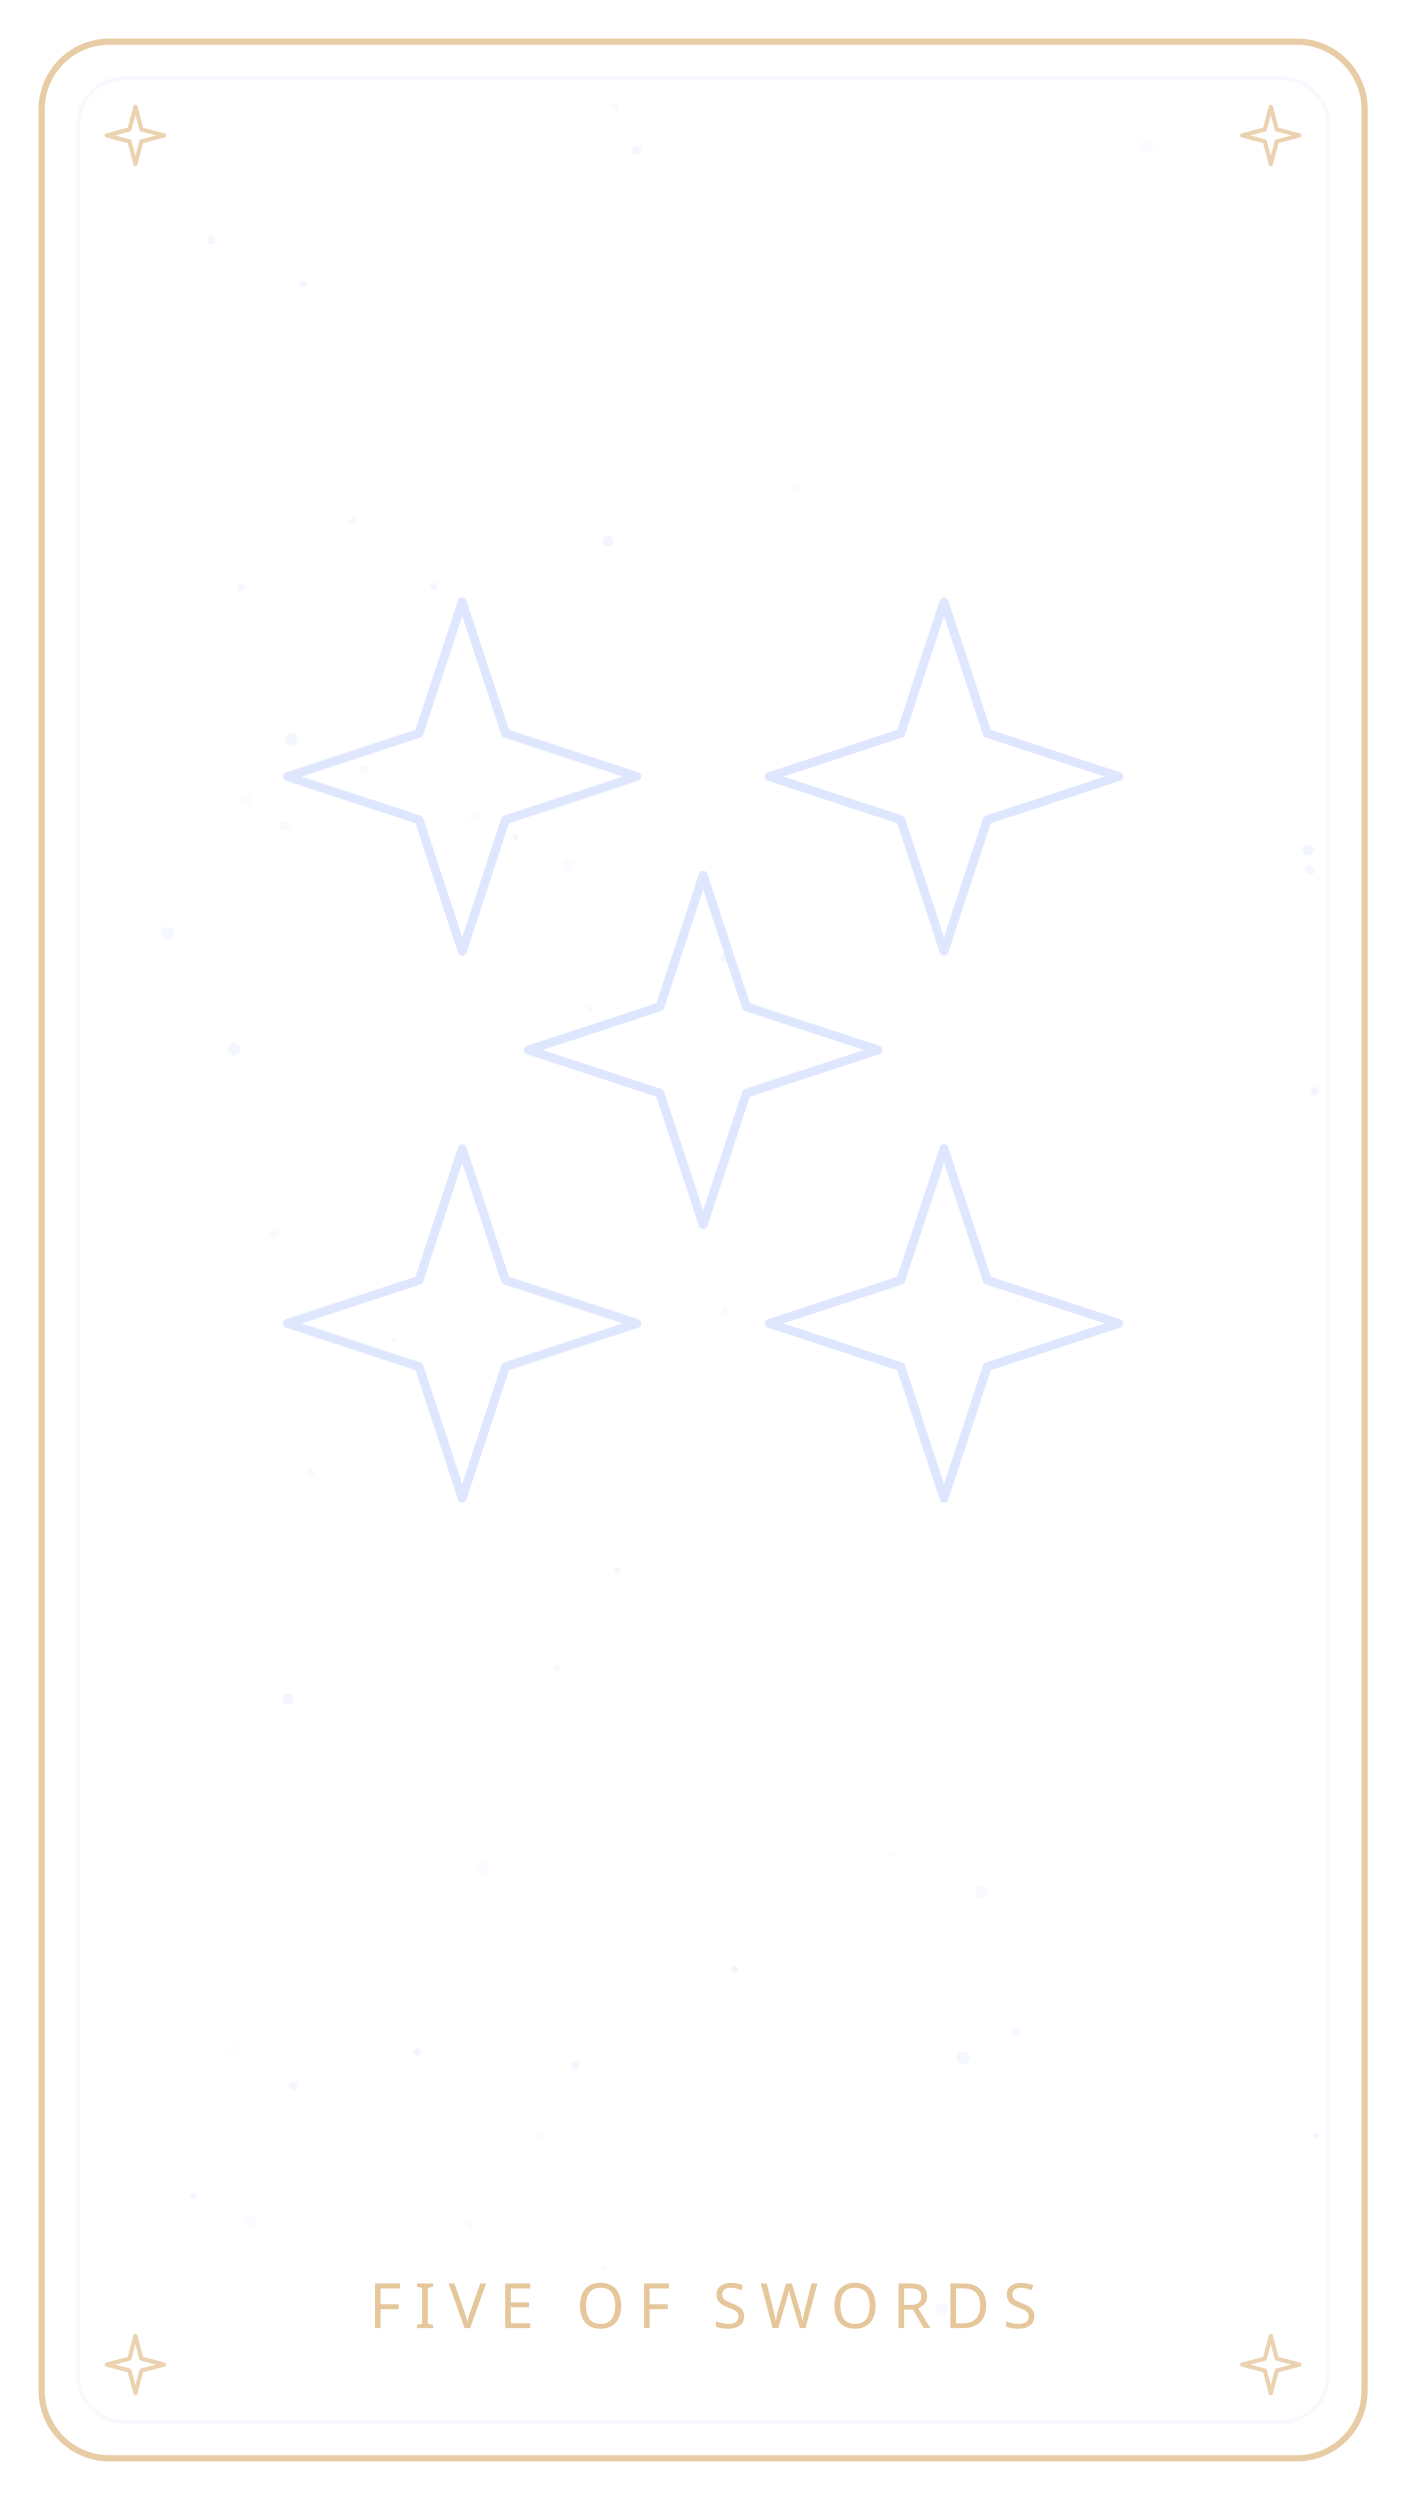
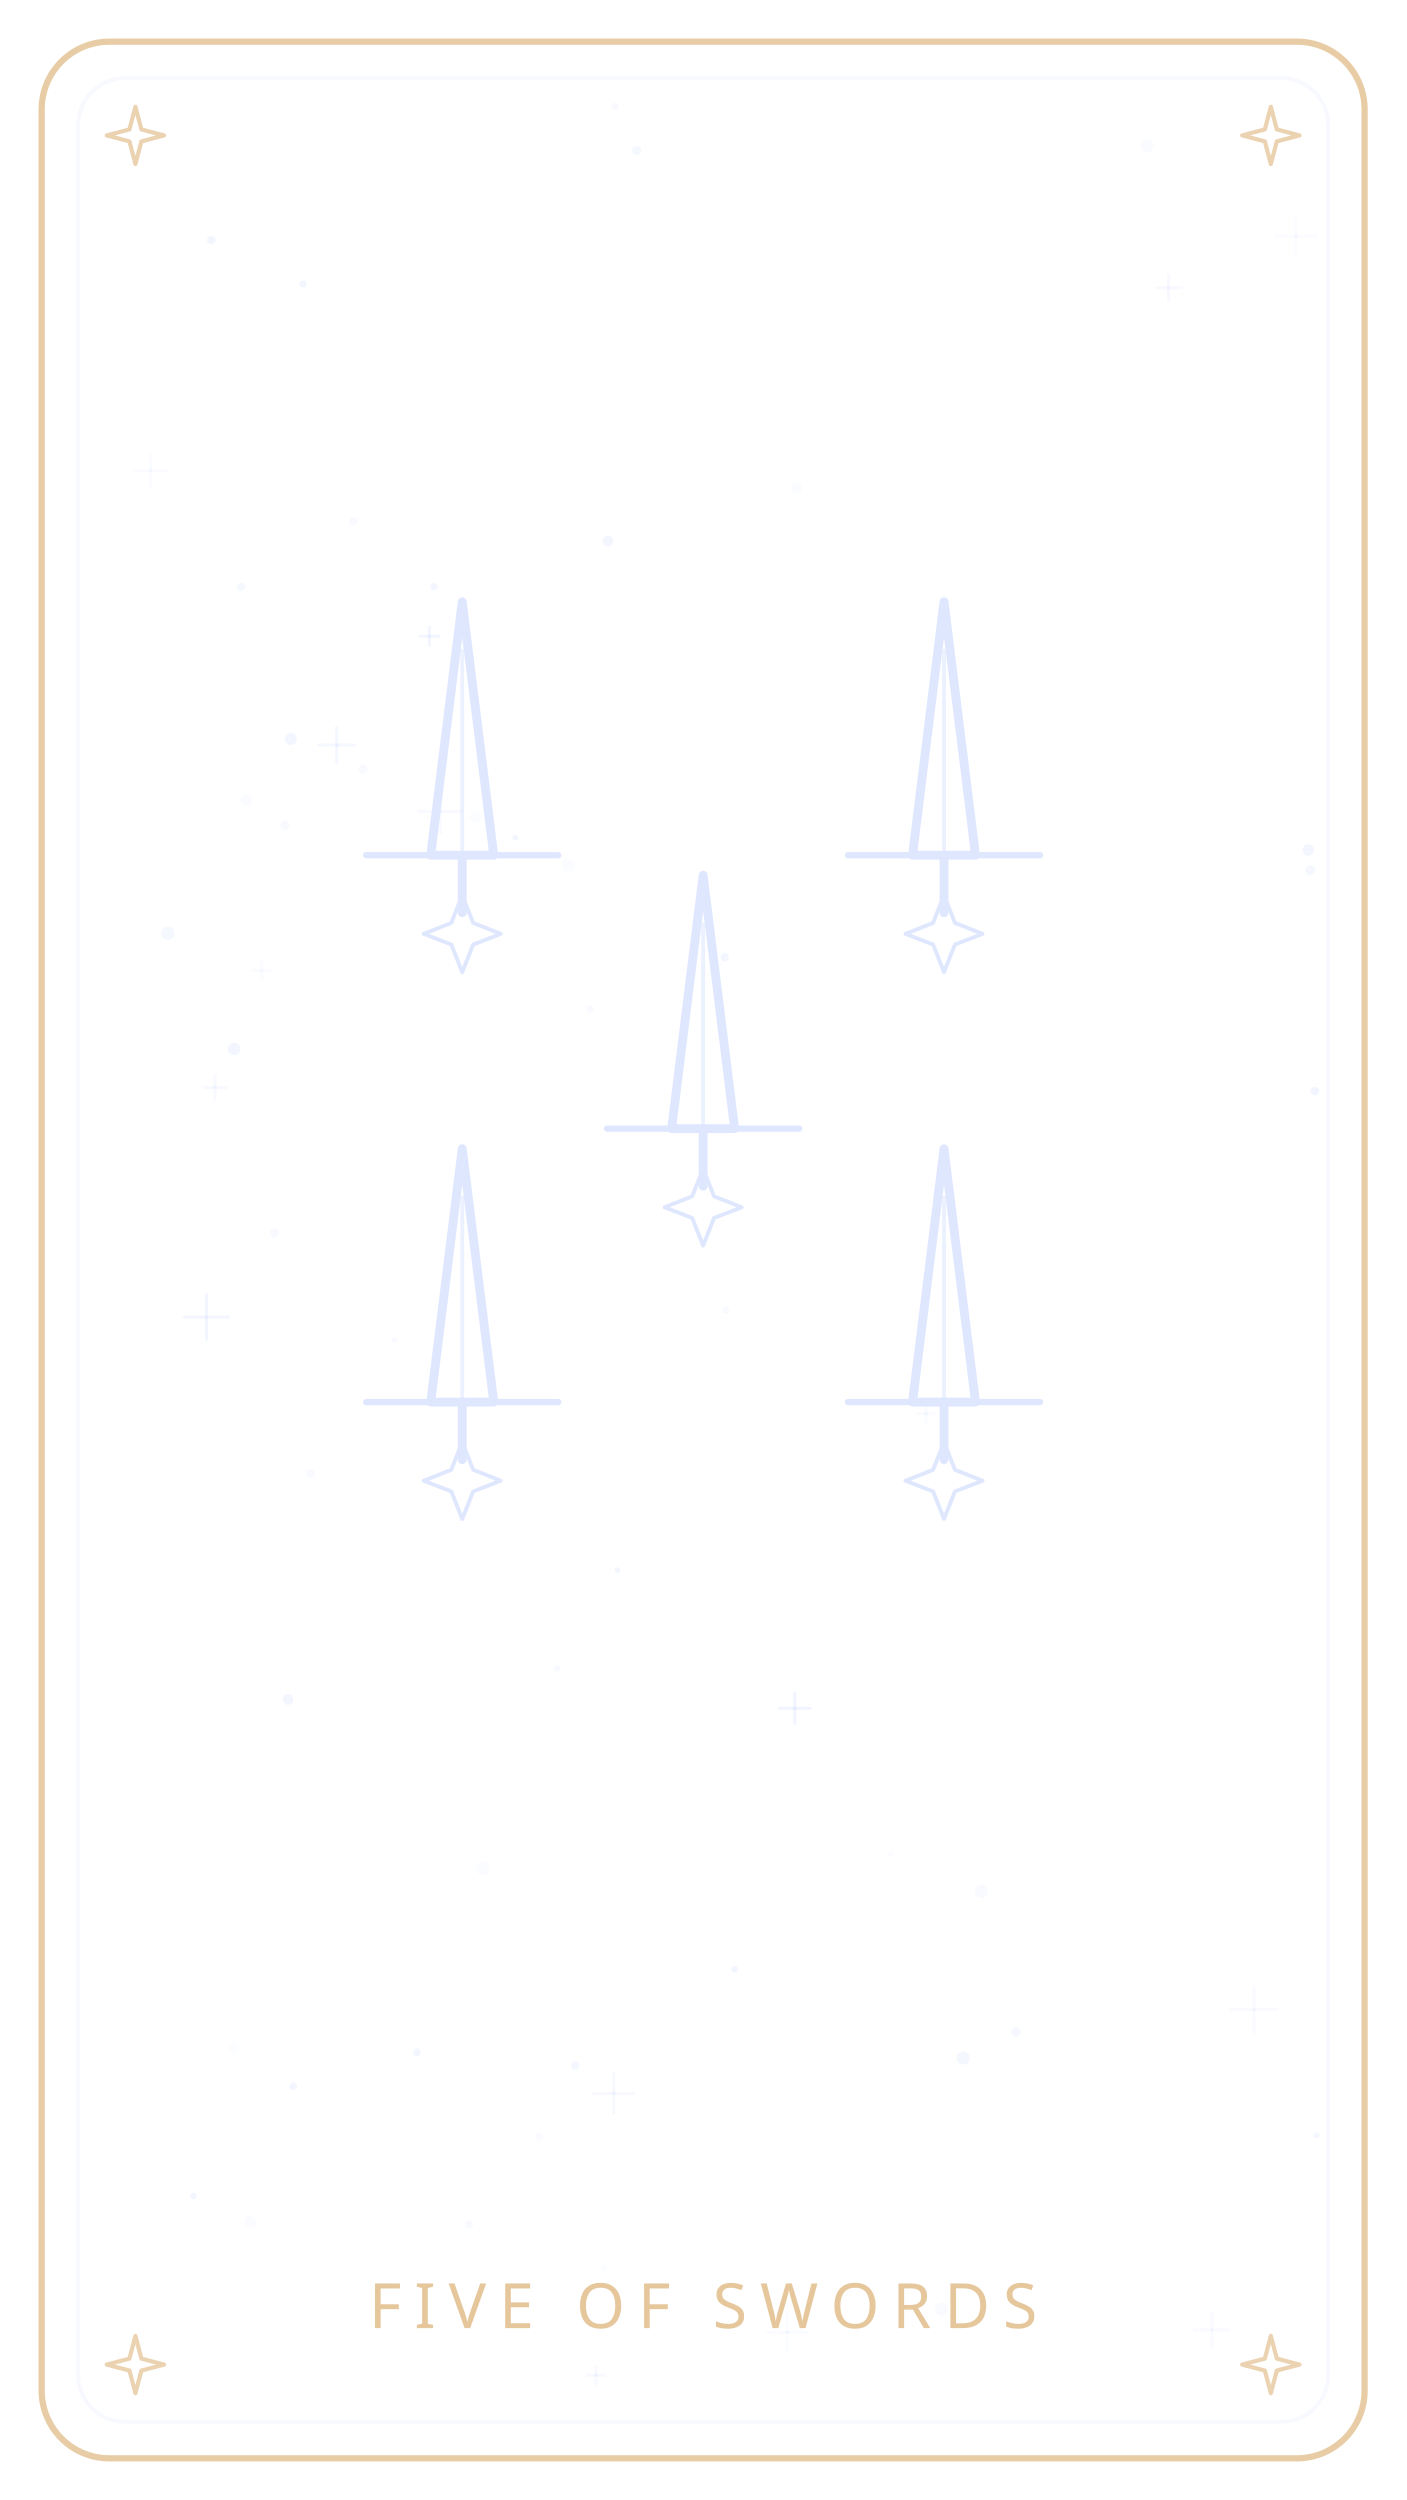
<svg xmlns="http://www.w3.org/2000/svg" viewBox="0 0 540 960" width="540" height="960">
  <circle cx="89.7" cy="786.5" r="2.1" fill="#dfe7ff" stroke="none" fill-opacity="0.10" />
  <circle cx="112.6" cy="801.1" r="1.5" fill="#dfe7ff" stroke="none" fill-opacity="0.34" />
-   <line x1="302.2" y1="895.6" x2="309.7" y2="895.6" w="1.2" color="#dfe7ff" op="0.16" />
-   <line x1="302.2" y1="895.6" x2="302.2" y2="903.0" w="1.2" color="#dfe7ff" op="0.16" />
-   <line x1="302.2" y1="895.6" x2="294.7" y2="895.6" w="1.2" color="#dfe7ff" op="0.16" />
-   <line x1="302.2" y1="895.6" x2="302.2" y2="888.1" w="1.2" color="#dfe7ff" op="0.16" />
+   <line x1="302.2" y1="895.6" x2="309.7" y2="895.6" fill="none" stroke="#dfe7ff" stroke-width="1.2" stroke-linecap="round" stroke-linejoin="round" stroke-opacity="0.16" />
+   <line x1="302.2" y1="895.6" x2="302.2" y2="903.0" fill="none" stroke="#dfe7ff" stroke-width="1.2" stroke-linecap="round" stroke-linejoin="round" stroke-opacity="0.16" />
+   <line x1="302.2" y1="895.6" x2="294.7" y2="895.6" fill="none" stroke="#dfe7ff" stroke-width="1.2" stroke-linecap="round" stroke-linejoin="round" stroke-opacity="0.16" />
+   <line x1="302.2" y1="895.6" x2="302.2" y2="888.1" fill="none" stroke="#dfe7ff" stroke-width="1.2" stroke-linecap="round" stroke-linejoin="round" stroke-opacity="0.16" />
  <circle cx="218.2" cy="332.4" r="2.5" fill="#dfe7ff" stroke="none" fill-opacity="0.11" />
-   <line x1="305.2" y1="656.0" x2="311.1" y2="656.0" w="1.2" color="#dfe7ff" op="0.4" />
-   <line x1="305.2" y1="656.0" x2="305.2" y2="661.8" w="1.2" color="#dfe7ff" op="0.4" />
-   <line x1="305.2" y1="656.0" x2="299.4" y2="656.0" w="1.2" color="#dfe7ff" op="0.4" />
-   <line x1="305.2" y1="656.0" x2="305.2" y2="650.1" w="1.2" color="#dfe7ff" op="0.4" />
+   <line x1="305.2" y1="656.0" x2="311.1" y2="656.0" fill="none" stroke="#dfe7ff" stroke-width="1.2" stroke-linecap="round" stroke-linejoin="round" stroke-opacity="0.40" />
+   <line x1="305.2" y1="656.0" x2="305.2" y2="661.8" fill="none" stroke="#dfe7ff" stroke-width="1.2" stroke-linecap="round" stroke-linejoin="round" stroke-opacity="0.40" />
+   <line x1="305.2" y1="656.0" x2="299.4" y2="656.0" fill="none" stroke="#dfe7ff" stroke-width="1.2" stroke-linecap="round" stroke-linejoin="round" stroke-opacity="0.40" />
+   <line x1="305.2" y1="656.0" x2="305.2" y2="650.1" fill="none" stroke="#dfe7ff" stroke-width="1.2" stroke-linecap="round" stroke-linejoin="round" stroke-opacity="0.40" />
  <circle cx="180.2" cy="854.2" r="1.5" fill="#dfe7ff" stroke="none" fill-opacity="0.23" />
  <circle cx="233.4" cy="207.8" r="2.1" fill="#dfe7ff" stroke="none" fill-opacity="0.34" />
  <circle cx="94.8" cy="307.3" r="2.4" fill="#dfe7ff" stroke="none" fill-opacity="0.12" />
  <circle cx="197.9" cy="321.6" r="1.1" fill="#dfe7ff" stroke="none" fill-opacity="0.38" />
-   <line x1="57.9" y1="180.8" x2="63.9" y2="180.8" w="1.2" color="#dfe7ff" op="0.106" />
-   <line x1="57.9" y1="180.8" x2="57.9" y2="186.9" w="1.2" color="#dfe7ff" op="0.106" />
-   <line x1="57.9" y1="180.8" x2="51.8" y2="180.8" w="1.2" color="#dfe7ff" op="0.106" />
-   <line x1="57.9" y1="180.8" x2="57.9" y2="174.7" w="1.2" color="#dfe7ff" op="0.106" />
-   <line x1="465.4" y1="894.7" x2="472.1" y2="894.7" w="1.2" color="#dfe7ff" op="0.149" />
-   <line x1="465.4" y1="894.7" x2="465.4" y2="901.4" w="1.2" color="#dfe7ff" op="0.149" />
-   <line x1="465.4" y1="894.7" x2="458.6" y2="894.7" w="1.2" color="#dfe7ff" op="0.149" />
-   <line x1="465.4" y1="894.7" x2="465.4" y2="887.9" w="1.2" color="#dfe7ff" op="0.149" />
+   <line x1="57.9" y1="180.8" x2="63.9" y2="180.8" fill="none" stroke="#dfe7ff" stroke-width="1.2" stroke-linecap="round" stroke-linejoin="round" stroke-opacity="0.11" />
+   <line x1="57.9" y1="180.8" x2="57.9" y2="186.9" fill="none" stroke="#dfe7ff" stroke-width="1.2" stroke-linecap="round" stroke-linejoin="round" stroke-opacity="0.11" />
+   <line x1="57.9" y1="180.8" x2="51.8" y2="180.8" fill="none" stroke="#dfe7ff" stroke-width="1.2" stroke-linecap="round" stroke-linejoin="round" stroke-opacity="0.11" />
+   <line x1="57.9" y1="180.8" x2="57.9" y2="174.7" fill="none" stroke="#dfe7ff" stroke-width="1.2" stroke-linecap="round" stroke-linejoin="round" stroke-opacity="0.11" />
+   <line x1="465.4" y1="894.7" x2="472.1" y2="894.7" fill="none" stroke="#dfe7ff" stroke-width="1.2" stroke-linecap="round" stroke-linejoin="round" stroke-opacity="0.15" />
+   <line x1="465.4" y1="894.7" x2="465.4" y2="901.4" fill="none" stroke="#dfe7ff" stroke-width="1.2" stroke-linecap="round" stroke-linejoin="round" stroke-opacity="0.15" />
+   <line x1="465.4" y1="894.7" x2="458.6" y2="894.7" fill="none" stroke="#dfe7ff" stroke-width="1.2" stroke-linecap="round" stroke-linejoin="round" stroke-opacity="0.15" />
+   <line x1="465.4" y1="894.7" x2="465.4" y2="887.9" fill="none" stroke="#dfe7ff" stroke-width="1.2" stroke-linecap="round" stroke-linejoin="round" stroke-opacity="0.15" />
  <circle cx="278.6" cy="503.1" r="1.4" fill="#dfe7ff" stroke="none" fill-opacity="0.23" />
-   <line x1="355.5" y1="542.8" x2="358.7" y2="542.8" w="1.2" color="#dfe7ff" op="0.191" />
-   <line x1="355.5" y1="542.8" x2="355.5" y2="546.0" w="1.2" color="#dfe7ff" op="0.191" />
-   <line x1="355.5" y1="542.8" x2="352.3" y2="542.8" w="1.2" color="#dfe7ff" op="0.191" />
-   <line x1="355.5" y1="542.8" x2="355.5" y2="539.6" w="1.2" color="#dfe7ff" op="0.191" />
+   <line x1="355.5" y1="542.8" x2="358.7" y2="542.8" fill="none" stroke="#dfe7ff" stroke-width="1.2" stroke-linecap="round" stroke-linejoin="round" stroke-opacity="0.19" />
+   <line x1="355.5" y1="542.8" x2="355.5" y2="546.0" fill="none" stroke="#dfe7ff" stroke-width="1.2" stroke-linecap="round" stroke-linejoin="round" stroke-opacity="0.19" />
+   <line x1="355.5" y1="542.8" x2="352.3" y2="542.8" fill="none" stroke="#dfe7ff" stroke-width="1.2" stroke-linecap="round" stroke-linejoin="round" stroke-opacity="0.19" />
+   <line x1="355.5" y1="542.8" x2="355.5" y2="539.6" fill="none" stroke="#dfe7ff" stroke-width="1.2" stroke-linecap="round" stroke-linejoin="round" stroke-opacity="0.19" />
  <circle cx="226.6" cy="387.4" r="1.3" fill="#dfe7ff" stroke="none" fill-opacity="0.20" />
  <circle cx="342.2" cy="711.9" r="1.2" fill="#dfe7ff" stroke="none" fill-opacity="0.13" />
  <circle cx="504.9" cy="419.0" r="1.6" fill="#dfe7ff" stroke="none" fill-opacity="0.40" />
  <circle cx="213.9" cy="640.7" r="1.2" fill="#dfe7ff" stroke="none" fill-opacity="0.20" />
  <circle cx="182.5" cy="313.8" r="2.1" fill="#dfe7ff" stroke="none" fill-opacity="0.16" />
  <circle cx="74.3" cy="843.3" r="1.3" fill="#dfe7ff" stroke="none" fill-opacity="0.38" />
  <circle cx="376.9" cy="726.3" r="2.5" fill="#dfe7ff" stroke="none" fill-opacity="0.21" />
-   <line x1="228.8" y1="912.1" x2="232.2" y2="912.1" w="1.2" color="#dfe7ff" op="0.182" />
-   <line x1="228.8" y1="912.1" x2="228.8" y2="915.4" w="1.2" color="#dfe7ff" op="0.182" />
-   <line x1="228.8" y1="912.1" x2="225.5" y2="912.1" w="1.2" color="#dfe7ff" op="0.182" />
-   <line x1="228.8" y1="912.1" x2="228.8" y2="908.8" w="1.2" color="#dfe7ff" op="0.182" />
+   <line x1="228.8" y1="912.1" x2="232.2" y2="912.1" fill="none" stroke="#dfe7ff" stroke-width="1.2" stroke-linecap="round" stroke-linejoin="round" stroke-opacity="0.18" />
+   <line x1="228.8" y1="912.1" x2="228.8" y2="915.4" fill="none" stroke="#dfe7ff" stroke-width="1.2" stroke-linecap="round" stroke-linejoin="round" stroke-opacity="0.18" />
+   <line x1="228.8" y1="912.1" x2="225.5" y2="912.1" fill="none" stroke="#dfe7ff" stroke-width="1.2" stroke-linecap="round" stroke-linejoin="round" stroke-opacity="0.18" />
+   <line x1="228.8" y1="912.1" x2="228.8" y2="908.8" fill="none" stroke="#dfe7ff" stroke-width="1.2" stroke-linecap="round" stroke-linejoin="round" stroke-opacity="0.18" />
  <circle cx="505.5" cy="820.0" r="1.2" fill="#dfe7ff" stroke="none" fill-opacity="0.33" />
  <circle cx="185.3" cy="717.4" r="2.6" fill="#dfe7ff" stroke="none" fill-opacity="0.14" />
  <circle cx="305.9" cy="187.3" r="2.0" fill="#dfe7ff" stroke="none" fill-opacity="0.16" />
  <circle cx="119.2" cy="565.8" r="1.6" fill="#dfe7ff" stroke="none" fill-opacity="0.20" />
  <circle cx="232.0" cy="870.9" r="1.2" fill="#dfe7ff" stroke="none" fill-opacity="0.14" />
-   <line x1="448.7" y1="110.5" x2="453.5" y2="110.5" w="1.2" color="#dfe7ff" op="0.208" />
-   <line x1="448.7" y1="110.5" x2="448.7" y2="115.3" w="1.2" color="#dfe7ff" op="0.208" />
-   <line x1="448.7" y1="110.5" x2="444.0" y2="110.5" w="1.2" color="#dfe7ff" op="0.208" />
-   <line x1="448.7" y1="110.5" x2="448.7" y2="105.7" w="1.2" color="#dfe7ff" op="0.208" />
+   <line x1="448.7" y1="110.5" x2="453.5" y2="110.5" fill="none" stroke="#dfe7ff" stroke-width="1.2" stroke-linecap="round" stroke-linejoin="round" stroke-opacity="0.21" />
+   <line x1="448.7" y1="110.5" x2="448.7" y2="115.3" fill="none" stroke="#dfe7ff" stroke-width="1.2" stroke-linecap="round" stroke-linejoin="round" stroke-opacity="0.21" />
+   <line x1="448.7" y1="110.5" x2="444.0" y2="110.5" fill="none" stroke="#dfe7ff" stroke-width="1.2" stroke-linecap="round" stroke-linejoin="round" stroke-opacity="0.21" />
+   <line x1="448.7" y1="110.5" x2="448.7" y2="105.7" fill="none" stroke="#dfe7ff" stroke-width="1.2" stroke-linecap="round" stroke-linejoin="round" stroke-opacity="0.21" />
  <circle cx="503.1" cy="334.1" r="1.9" fill="#dfe7ff" stroke="none" fill-opacity="0.27" />
  <circle cx="244.5" cy="57.7" r="1.8" fill="#dfe7ff" stroke="none" fill-opacity="0.30" />
  <circle cx="282.1" cy="756.2" r="1.3" fill="#dfe7ff" stroke="none" fill-opacity="0.36" />
  <circle cx="220.9" cy="793.2" r="1.6" fill="#dfe7ff" stroke="none" fill-opacity="0.33" />
  <circle cx="105.3" cy="473.5" r="1.8" fill="#dfe7ff" stroke="none" fill-opacity="0.21" />
  <circle cx="207.1" cy="820.3" r="1.5" fill="#dfe7ff" stroke="none" fill-opacity="0.19" />
  <circle cx="135.7" cy="200.1" r="1.6" fill="#dfe7ff" stroke="none" fill-opacity="0.23" />
  <circle cx="92.6" cy="225.4" r="1.6" fill="#dfe7ff" stroke="none" fill-opacity="0.32" />
-   <line x1="79.3" y1="505.8" x2="87.8" y2="505.8" w="1.2" color="#dfe7ff" op="0.342" />
-   <line x1="79.3" y1="505.8" x2="79.3" y2="514.3" w="1.2" color="#dfe7ff" op="0.342" />
-   <line x1="79.3" y1="505.8" x2="70.8" y2="505.8" w="1.2" color="#dfe7ff" op="0.342" />
-   <line x1="79.3" y1="505.8" x2="79.3" y2="497.2" w="1.2" color="#dfe7ff" op="0.342" />
+   <line x1="79.3" y1="505.8" x2="87.8" y2="505.8" fill="none" stroke="#dfe7ff" stroke-width="1.2" stroke-linecap="round" stroke-linejoin="round" stroke-opacity="0.34" />
+   <line x1="79.3" y1="505.8" x2="79.3" y2="514.3" fill="none" stroke="#dfe7ff" stroke-width="1.2" stroke-linecap="round" stroke-linejoin="round" stroke-opacity="0.34" />
+   <line x1="79.3" y1="505.8" x2="70.8" y2="505.8" fill="none" stroke="#dfe7ff" stroke-width="1.2" stroke-linecap="round" stroke-linejoin="round" stroke-opacity="0.34" />
+   <line x1="79.3" y1="505.8" x2="79.3" y2="497.2" fill="none" stroke="#dfe7ff" stroke-width="1.2" stroke-linecap="round" stroke-linejoin="round" stroke-opacity="0.34" />
  <circle cx="96.1" cy="853.2" r="2.3" fill="#dfe7ff" stroke="none" fill-opacity="0.12" />
  <circle cx="109.4" cy="316.9" r="1.8" fill="#dfe7ff" stroke="none" fill-opacity="0.24" />
  <circle cx="237.1" cy="602.9" r="1.1" fill="#dfe7ff" stroke="none" fill-opacity="0.34" />
  <circle cx="166.6" cy="225.2" r="1.4" fill="#dfe7ff" stroke="none" fill-opacity="0.39" />
-   <line x1="497.6" y1="90.7" x2="505.6" y2="90.7" w="1.2" color="#dfe7ff" op="0.114" />
-   <line x1="497.6" y1="90.7" x2="497.6" y2="98.7" w="1.2" color="#dfe7ff" op="0.114" />
-   <line x1="497.6" y1="90.7" x2="489.6" y2="90.7" w="1.2" color="#dfe7ff" op="0.114" />
-   <line x1="497.6" y1="90.7" x2="497.6" y2="82.7" w="1.2" color="#dfe7ff" op="0.114" />
+   <line x1="497.6" y1="90.7" x2="505.6" y2="90.7" fill="none" stroke="#dfe7ff" stroke-width="1.2" stroke-linecap="round" stroke-linejoin="round" stroke-opacity="0.11" />
+   <line x1="497.6" y1="90.7" x2="497.6" y2="98.7" fill="none" stroke="#dfe7ff" stroke-width="1.2" stroke-linecap="round" stroke-linejoin="round" stroke-opacity="0.11" />
+   <line x1="497.6" y1="90.7" x2="489.6" y2="90.7" fill="none" stroke="#dfe7ff" stroke-width="1.2" stroke-linecap="round" stroke-linejoin="round" stroke-opacity="0.11" />
+   <line x1="497.6" y1="90.7" x2="497.6" y2="82.7" fill="none" stroke="#dfe7ff" stroke-width="1.2" stroke-linecap="round" stroke-linejoin="round" stroke-opacity="0.11" />
  <circle cx="160.1" cy="788.1" r="1.5" fill="#dfe7ff" stroke="none" fill-opacity="0.34" />
  <circle cx="390.2" cy="780.3" r="1.8" fill="#dfe7ff" stroke="none" fill-opacity="0.28" />
-   <line x1="481.5" y1="771.7" x2="490.5" y2="771.7" w="1.2" color="#dfe7ff" op="0.17" />
-   <line x1="481.5" y1="771.7" x2="481.5" y2="780.7" w="1.2" color="#dfe7ff" op="0.17" />
-   <line x1="481.5" y1="771.7" x2="472.5" y2="771.7" w="1.2" color="#dfe7ff" op="0.17" />
-   <line x1="481.5" y1="771.7" x2="481.5" y2="762.8" w="1.2" color="#dfe7ff" op="0.17" />
+   <line x1="481.5" y1="771.7" x2="490.5" y2="771.7" fill="none" stroke="#dfe7ff" stroke-width="1.2" stroke-linecap="round" stroke-linejoin="round" stroke-opacity="0.17" />
+   <line x1="481.5" y1="771.7" x2="481.5" y2="780.7" fill="none" stroke="#dfe7ff" stroke-width="1.2" stroke-linecap="round" stroke-linejoin="round" stroke-opacity="0.17" />
+   <line x1="481.5" y1="771.7" x2="472.5" y2="771.7" fill="none" stroke="#dfe7ff" stroke-width="1.2" stroke-linecap="round" stroke-linejoin="round" stroke-opacity="0.17" />
+   <line x1="481.5" y1="771.7" x2="481.5" y2="762.8" fill="none" stroke="#dfe7ff" stroke-width="1.2" stroke-linecap="round" stroke-linejoin="round" stroke-opacity="0.17" />
  <circle cx="369.9" cy="790.3" r="2.5" fill="#dfe7ff" stroke="none" fill-opacity="0.31" />
  <circle cx="139.5" cy="295.4" r="1.7" fill="#dfe7ff" stroke="none" fill-opacity="0.23" />
  <circle cx="116.4" cy="109.1" r="1.4" fill="#dfe7ff" stroke="none" fill-opacity="0.34" />
  <circle cx="236.1" cy="40.9" r="1.4" fill="#dfe7ff" stroke="none" fill-opacity="0.18" />
  <circle cx="89.9" cy="402.8" r="2.4" fill="#dfe7ff" stroke="none" fill-opacity="0.38" />
  <circle cx="111.7" cy="283.8" r="2.3" fill="#dfe7ff" stroke="none" fill-opacity="0.34" />
  <circle cx="110.6" cy="652.6" r="2.1" fill="#dfe7ff" stroke="none" fill-opacity="0.39" />
  <circle cx="81.1" cy="92.2" r="1.6" fill="#dfe7ff" stroke="none" fill-opacity="0.34" />
-   <line x1="100.5" y1="372.7" x2="103.9" y2="372.7" w="1.2" color="#dfe7ff" op="0.112" />
-   <line x1="100.5" y1="372.7" x2="100.5" y2="376.0" w="1.2" color="#dfe7ff" op="0.112" />
-   <line x1="100.5" y1="372.7" x2="97.2" y2="372.7" w="1.2" color="#dfe7ff" op="0.112" />
-   <line x1="100.5" y1="372.7" x2="100.5" y2="369.3" w="1.2" color="#dfe7ff" op="0.112" />
+   <line x1="100.5" y1="372.7" x2="103.9" y2="372.7" fill="none" stroke="#dfe7ff" stroke-width="1.2" stroke-linecap="round" stroke-linejoin="round" stroke-opacity="0.11" />
+   <line x1="100.5" y1="372.7" x2="100.5" y2="376.0" fill="none" stroke="#dfe7ff" stroke-width="1.2" stroke-linecap="round" stroke-linejoin="round" stroke-opacity="0.11" />
+   <line x1="100.5" y1="372.7" x2="97.2" y2="372.7" fill="none" stroke="#dfe7ff" stroke-width="1.2" stroke-linecap="round" stroke-linejoin="round" stroke-opacity="0.11" />
+   <line x1="100.5" y1="372.7" x2="100.5" y2="369.3" fill="none" stroke="#dfe7ff" stroke-width="1.2" stroke-linecap="round" stroke-linejoin="round" stroke-opacity="0.11" />
  <circle cx="502.4" cy="326.4" r="2.2" fill="#dfe7ff" stroke="none" fill-opacity="0.39" />
  <circle cx="151.5" cy="514.7" r="1.0" fill="#dfe7ff" stroke="none" fill-opacity="0.18" />
-   <line x1="235.7" y1="803.9" x2="243.4" y2="803.9" w="1.2" color="#dfe7ff" op="0.24" />
-   <line x1="235.7" y1="803.9" x2="235.7" y2="811.5" w="1.2" color="#dfe7ff" op="0.24" />
-   <line x1="235.7" y1="803.9" x2="228.0" y2="803.9" w="1.2" color="#dfe7ff" op="0.24" />
-   <line x1="235.7" y1="803.9" x2="235.7" y2="796.2" w="1.2" color="#dfe7ff" op="0.24" />
+   <line x1="235.7" y1="803.9" x2="243.4" y2="803.9" fill="none" stroke="#dfe7ff" stroke-width="1.2" stroke-linecap="round" stroke-linejoin="round" stroke-opacity="0.24" />
+   <line x1="235.7" y1="803.9" x2="235.7" y2="811.5" fill="none" stroke="#dfe7ff" stroke-width="1.2" stroke-linecap="round" stroke-linejoin="round" stroke-opacity="0.24" />
+   <line x1="235.7" y1="803.9" x2="228.0" y2="803.9" fill="none" stroke="#dfe7ff" stroke-width="1.2" stroke-linecap="round" stroke-linejoin="round" stroke-opacity="0.24" />
+   <line x1="235.7" y1="803.9" x2="235.7" y2="796.2" fill="none" stroke="#dfe7ff" stroke-width="1.2" stroke-linecap="round" stroke-linejoin="round" stroke-opacity="0.24" />
  <circle cx="278.3" cy="367.6" r="1.6" fill="#dfe7ff" stroke="none" fill-opacity="0.36" />
  <circle cx="440.5" cy="55.9" r="2.5" fill="#dfe7ff" stroke="none" fill-opacity="0.17" />
-   <line x1="129.3" y1="286.1" x2="136.2" y2="286.1" w="1.2" color="#dfe7ff" op="0.266" />
-   <line x1="129.3" y1="286.1" x2="129.3" y2="292.9" w="1.2" color="#dfe7ff" op="0.266" />
-   <line x1="129.3" y1="286.1" x2="122.4" y2="286.1" w="1.2" color="#dfe7ff" op="0.266" />
-   <line x1="129.3" y1="286.1" x2="129.3" y2="279.2" w="1.2" color="#dfe7ff" op="0.266" />
+   <line x1="129.3" y1="286.1" x2="136.2" y2="286.1" fill="none" stroke="#dfe7ff" stroke-width="1.2" stroke-linecap="round" stroke-linejoin="round" stroke-opacity="0.27" />
+   <line x1="129.3" y1="286.1" x2="129.3" y2="292.9" fill="none" stroke="#dfe7ff" stroke-width="1.2" stroke-linecap="round" stroke-linejoin="round" stroke-opacity="0.27" />
+   <line x1="129.3" y1="286.1" x2="122.4" y2="286.1" fill="none" stroke="#dfe7ff" stroke-width="1.2" stroke-linecap="round" stroke-linejoin="round" stroke-opacity="0.27" />
+   <line x1="129.3" y1="286.1" x2="129.3" y2="279.2" fill="none" stroke="#dfe7ff" stroke-width="1.2" stroke-linecap="round" stroke-linejoin="round" stroke-opacity="0.27" />
  <circle cx="361.6" cy="886.8" r="2.5" fill="#dfe7ff" stroke="none" fill-opacity="0.23" />
-   <line x1="82.6" y1="417.6" x2="87.0" y2="417.6" w="1.2" color="#dfe7ff" op="0.22" />
-   <line x1="82.6" y1="417.6" x2="82.6" y2="421.9" w="1.2" color="#dfe7ff" op="0.22" />
-   <line x1="82.6" y1="417.6" x2="78.3" y2="417.6" w="1.2" color="#dfe7ff" op="0.22" />
-   <line x1="82.6" y1="417.6" x2="82.6" y2="413.2" w="1.2" color="#dfe7ff" op="0.22" />
-   <line x1="169.0" y1="311.6" x2="177.0" y2="311.6" w="1.2" color="#dfe7ff" op="0.211" />
-   <line x1="169.0" y1="311.6" x2="169.0" y2="319.7" w="1.2" color="#dfe7ff" op="0.211" />
-   <line x1="169.0" y1="311.6" x2="160.9" y2="311.6" w="1.2" color="#dfe7ff" op="0.211" />
-   <line x1="169.0" y1="311.6" x2="169.0" y2="303.5" w="1.2" color="#dfe7ff" op="0.211" />
+   <line x1="82.6" y1="417.6" x2="87.0" y2="417.6" fill="none" stroke="#dfe7ff" stroke-width="1.2" stroke-linecap="round" stroke-linejoin="round" stroke-opacity="0.22" />
+   <line x1="82.6" y1="417.6" x2="82.6" y2="421.9" fill="none" stroke="#dfe7ff" stroke-width="1.2" stroke-linecap="round" stroke-linejoin="round" stroke-opacity="0.22" />
+   <line x1="82.6" y1="417.6" x2="78.3" y2="417.6" fill="none" stroke="#dfe7ff" stroke-width="1.2" stroke-linecap="round" stroke-linejoin="round" stroke-opacity="0.22" />
+   <line x1="82.6" y1="417.6" x2="82.6" y2="413.2" fill="none" stroke="#dfe7ff" stroke-width="1.2" stroke-linecap="round" stroke-linejoin="round" stroke-opacity="0.22" />
+   <line x1="169.0" y1="311.6" x2="177.0" y2="311.6" fill="none" stroke="#dfe7ff" stroke-width="1.2" stroke-linecap="round" stroke-linejoin="round" stroke-opacity="0.21" />
+   <line x1="169.0" y1="311.6" x2="169.0" y2="319.7" fill="none" stroke="#dfe7ff" stroke-width="1.2" stroke-linecap="round" stroke-linejoin="round" stroke-opacity="0.21" />
+   <line x1="169.0" y1="311.6" x2="160.9" y2="311.6" fill="none" stroke="#dfe7ff" stroke-width="1.2" stroke-linecap="round" stroke-linejoin="round" stroke-opacity="0.21" />
+   <line x1="169.0" y1="311.6" x2="169.0" y2="303.5" fill="none" stroke="#dfe7ff" stroke-width="1.2" stroke-linecap="round" stroke-linejoin="round" stroke-opacity="0.21" />
  <circle cx="64.4" cy="358.4" r="2.6" fill="#dfe7ff" stroke="none" fill-opacity="0.28" />
-   <line x1="164.9" y1="244.3" x2="168.4" y2="244.3" w="1.2" color="#dfe7ff" op="0.366" />
-   <line x1="164.9" y1="244.3" x2="164.9" y2="247.8" w="1.2" color="#dfe7ff" op="0.366" />
-   <line x1="164.9" y1="244.3" x2="161.4" y2="244.3" w="1.2" color="#dfe7ff" op="0.366" />
-   <line x1="164.9" y1="244.3" x2="164.9" y2="240.8" w="1.2" color="#dfe7ff" op="0.366" />
-   <path d="M 177.5 231.1 L 194.1 281.6 L 244.6 298.2 L 194.1 314.8 L 177.5 365.3 L 160.9 314.8 L 110.4 298.2 L 160.9 281.6 Z" fill="none" stroke="#dfe7ff" stroke-width="3.4" stroke-linecap="round" stroke-linejoin="round" />
-   <path d="M 362.5 231.1 L 379.1 281.6 L 429.6 298.2 L 379.1 314.8 L 362.5 365.3 L 345.9 314.8 L 295.4 298.2 L 345.9 281.6 Z" fill="none" stroke="#dfe7ff" stroke-width="3.4" stroke-linecap="round" stroke-linejoin="round" />
-   <path d="M 177.5 441.1 L 194.1 491.6 L 244.6 508.2 L 194.1 524.8 L 177.5 575.3 L 160.9 524.8 L 110.4 508.2 L 160.9 491.6 Z" fill="none" stroke="#dfe7ff" stroke-width="3.4" stroke-linecap="round" stroke-linejoin="round" />
-   <path d="M 362.5 441.1 L 379.1 491.6 L 429.6 508.2 L 379.1 524.8 L 362.5 575.3 L 345.9 524.8 L 295.4 508.2 L 345.9 491.6 Z" fill="none" stroke="#dfe7ff" stroke-width="3.4" stroke-linecap="round" stroke-linejoin="round" />
-   <path d="M 270.0 336.1 L 286.6 386.6 L 337.1 403.2 L 286.6 419.8 L 270.0 470.3 L 253.4 419.8 L 202.9 403.2 L 253.4 386.6 Z" fill="none" stroke="#dfe7ff" stroke-width="3.4" stroke-linecap="round" stroke-linejoin="round" />
+   <line x1="164.9" y1="244.3" x2="168.4" y2="244.3" fill="none" stroke="#dfe7ff" stroke-width="1.2" stroke-linecap="round" stroke-linejoin="round" stroke-opacity="0.37" />
+   <line x1="164.9" y1="244.3" x2="164.9" y2="247.8" fill="none" stroke="#dfe7ff" stroke-width="1.2" stroke-linecap="round" stroke-linejoin="round" stroke-opacity="0.37" />
+   <line x1="164.9" y1="244.3" x2="161.4" y2="244.3" fill="none" stroke="#dfe7ff" stroke-width="1.2" stroke-linecap="round" stroke-linejoin="round" stroke-opacity="0.37" />
+   <line x1="164.9" y1="244.3" x2="164.9" y2="240.8" fill="none" stroke="#dfe7ff" stroke-width="1.2" stroke-linecap="round" stroke-linejoin="round" stroke-opacity="0.37" />
+   <path d="M 177.5 231.1 L 189.6 328.4 L 165.4 328.4 Z" fill="none" stroke="#dfe7ff" stroke-width="3.4" stroke-linecap="round" stroke-linejoin="round" />
+   <line x1="177.5" y1="249.9" x2="177.5" y2="328.4" fill="none" stroke="#dfe7ff" stroke-width="1.5" stroke-linecap="round" stroke-linejoin="round" stroke-opacity="0.60" />
+   <line x1="140.6" y1="328.4" x2="214.4" y2="328.4" fill="none" stroke="#dfe7ff" stroke-width="2.4" stroke-linecap="round" stroke-linejoin="round" />
+   <line x1="177.5" y1="328.4" x2="177.5" y2="350.5" fill="none" stroke="#dfe7ff" stroke-width="3.4" stroke-linecap="round" stroke-linejoin="round" />
+   <path d="M 177.5 343.8 L 181.7 354.4 L 192.3 358.6 L 181.7 362.7 L 177.5 373.3 L 173.3 362.7 L 162.7 358.6 L 173.3 354.4 Z" fill="none" stroke="#dfe7ff" stroke-width="1.5" stroke-linecap="round" stroke-linejoin="round" />
+   <path d="M 362.5 231.1 L 374.6 328.4 L 350.4 328.4 Z" fill="none" stroke="#dfe7ff" stroke-width="3.4" stroke-linecap="round" stroke-linejoin="round" />
+   <line x1="362.5" y1="249.9" x2="362.5" y2="328.4" fill="none" stroke="#dfe7ff" stroke-width="1.5" stroke-linecap="round" stroke-linejoin="round" stroke-opacity="0.60" />
+   <line x1="325.6" y1="328.4" x2="399.4" y2="328.4" fill="none" stroke="#dfe7ff" stroke-width="2.4" stroke-linecap="round" stroke-linejoin="round" />
+   <line x1="362.5" y1="328.4" x2="362.5" y2="350.5" fill="none" stroke="#dfe7ff" stroke-width="3.4" stroke-linecap="round" stroke-linejoin="round" />
+   <path d="M 362.5 343.8 L 366.7 354.4 L 377.3 358.6 L 366.7 362.7 L 362.5 373.3 L 358.3 362.7 L 347.7 358.6 L 358.3 354.4 Z" fill="none" stroke="#dfe7ff" stroke-width="1.5" stroke-linecap="round" stroke-linejoin="round" />
+   <path d="M 177.5 441.1 L 189.6 538.4 L 165.4 538.4 Z" fill="none" stroke="#dfe7ff" stroke-width="3.4" stroke-linecap="round" stroke-linejoin="round" />
+   <line x1="177.5" y1="459.9" x2="177.5" y2="538.4" fill="none" stroke="#dfe7ff" stroke-width="1.5" stroke-linecap="round" stroke-linejoin="round" stroke-opacity="0.60" />
+   <line x1="140.6" y1="538.4" x2="214.4" y2="538.4" fill="none" stroke="#dfe7ff" stroke-width="2.4" stroke-linecap="round" stroke-linejoin="round" />
+   <line x1="177.5" y1="538.4" x2="177.5" y2="560.5" fill="none" stroke="#dfe7ff" stroke-width="3.4" stroke-linecap="round" stroke-linejoin="round" />
+   <path d="M 177.5 553.8 L 181.7 564.4 L 192.3 568.6 L 181.7 572.7 L 177.5 583.3 L 173.3 572.7 L 162.7 568.6 L 173.3 564.4 Z" fill="none" stroke="#dfe7ff" stroke-width="1.5" stroke-linecap="round" stroke-linejoin="round" />
+   <path d="M 362.5 441.1 L 374.6 538.4 L 350.4 538.4 Z" fill="none" stroke="#dfe7ff" stroke-width="3.4" stroke-linecap="round" stroke-linejoin="round" />
+   <line x1="362.5" y1="459.9" x2="362.5" y2="538.4" fill="none" stroke="#dfe7ff" stroke-width="1.5" stroke-linecap="round" stroke-linejoin="round" stroke-opacity="0.60" />
+   <line x1="325.6" y1="538.4" x2="399.4" y2="538.4" fill="none" stroke="#dfe7ff" stroke-width="2.4" stroke-linecap="round" stroke-linejoin="round" />
+   <line x1="362.5" y1="538.4" x2="362.5" y2="560.5" fill="none" stroke="#dfe7ff" stroke-width="3.4" stroke-linecap="round" stroke-linejoin="round" />
+   <path d="M 362.5 553.8 L 366.7 564.4 L 377.3 568.6 L 366.7 572.7 L 362.5 583.3 L 358.3 572.7 L 347.7 568.6 L 358.3 564.4 Z" fill="none" stroke="#dfe7ff" stroke-width="1.5" stroke-linecap="round" stroke-linejoin="round" />
+   <path d="M 270.0 336.1 L 282.1 433.4 L 257.9 433.4 Z" fill="none" stroke="#dfe7ff" stroke-width="3.4" stroke-linecap="round" stroke-linejoin="round" />
+   <line x1="270.0" y1="354.9" x2="270.0" y2="433.4" fill="none" stroke="#dfe7ff" stroke-width="1.5" stroke-linecap="round" stroke-linejoin="round" stroke-opacity="0.60" />
+   <line x1="233.1" y1="433.4" x2="306.9" y2="433.4" fill="none" stroke="#dfe7ff" stroke-width="2.4" stroke-linecap="round" stroke-linejoin="round" />
+   <line x1="270.0" y1="433.4" x2="270.0" y2="455.5" fill="none" stroke="#dfe7ff" stroke-width="3.4" stroke-linecap="round" stroke-linejoin="round" />
+   <path d="M 270.0 448.8 L 274.2 459.4 L 284.8 463.6 L 274.2 467.7 L 270.0 478.3 L 265.8 467.7 L 255.2 463.6 L 265.8 459.4 Z" fill="none" stroke="#dfe7ff" stroke-width="1.5" stroke-linecap="round" stroke-linejoin="round" />
  <rect x="16" y="16" width="508" height="928" rx="26" fill="none" stroke="#e6c79c" stroke-width="2.4" stroke-linecap="round" stroke-linejoin="round" stroke-opacity="0.90" />
  <rect x="30" y="30" width="480" height="900" rx="18" fill="none" stroke="#dfe7ff" stroke-width="1.5" stroke-linecap="round" stroke-linejoin="round" stroke-opacity="0.26" />
  <path d="M 52.0 41.0 L 54.3 49.7 L 63.0 52.0 L 54.3 54.3 L 52.0 63.0 L 49.7 54.3 L 41.0 52.0 L 49.7 49.7 Z" fill="none" stroke="#e6c79c" stroke-width="1.6" stroke-linecap="round" stroke-linejoin="round" stroke-opacity="0.80" />
  <path d="M 488.0 41.0 L 490.3 49.7 L 499.0 52.0 L 490.3 54.3 L 488.0 63.0 L 485.7 54.3 L 477.0 52.0 L 485.7 49.7 Z" fill="none" stroke="#e6c79c" stroke-width="1.6" stroke-linecap="round" stroke-linejoin="round" stroke-opacity="0.80" />
  <path d="M 52.0 897.0 L 54.3 905.7 L 63.0 908.0 L 54.3 910.3 L 52.0 919.0 L 49.7 910.3 L 41.0 908.0 L 49.7 905.7 Z" fill="none" stroke="#e6c79c" stroke-width="1.6" stroke-linecap="round" stroke-linejoin="round" stroke-opacity="0.80" />
  <path d="M 488.0 897.0 L 490.3 905.7 L 499.0 908.0 L 490.3 910.3 L 488.0 919.0 L 485.7 910.3 L 477.0 908.0 L 485.7 905.7 Z" fill="none" stroke="#e6c79c" stroke-width="1.6" stroke-linecap="round" stroke-linejoin="round" stroke-opacity="0.80" />
  <text x="270" y="894" text-anchor="middle" fill="#e6c79c" font-family="'Avenir Next', system-ui, sans-serif" font-size="24" letter-spacing="5" font-weight="500">FIVE OF SWORDS</text>
</svg>
